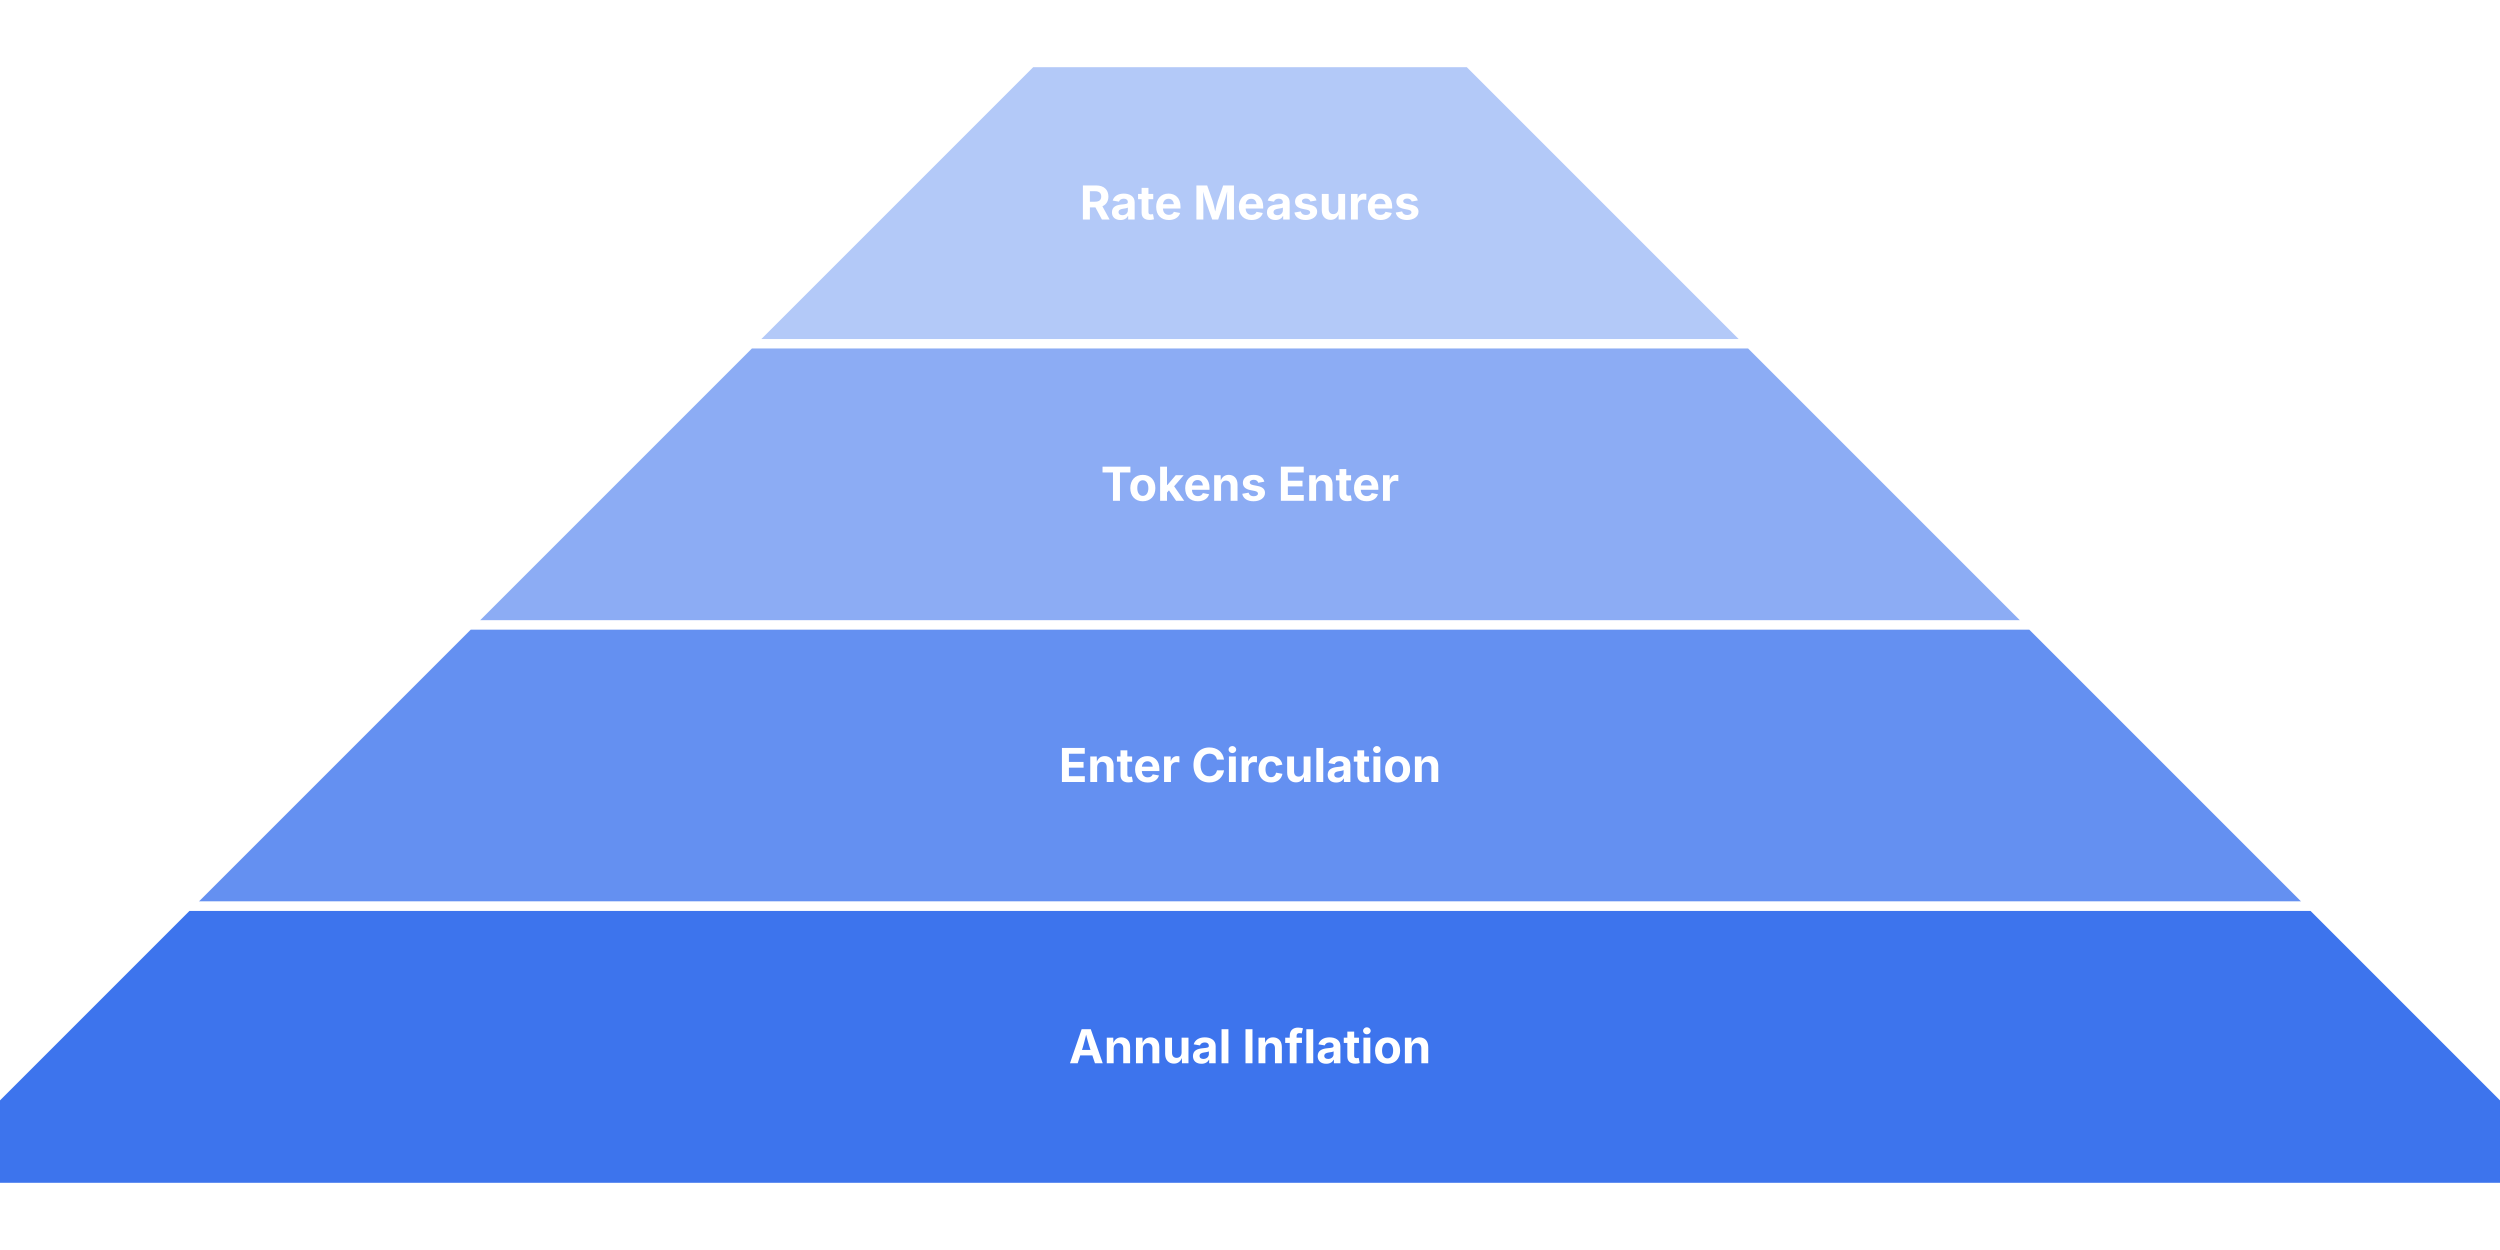
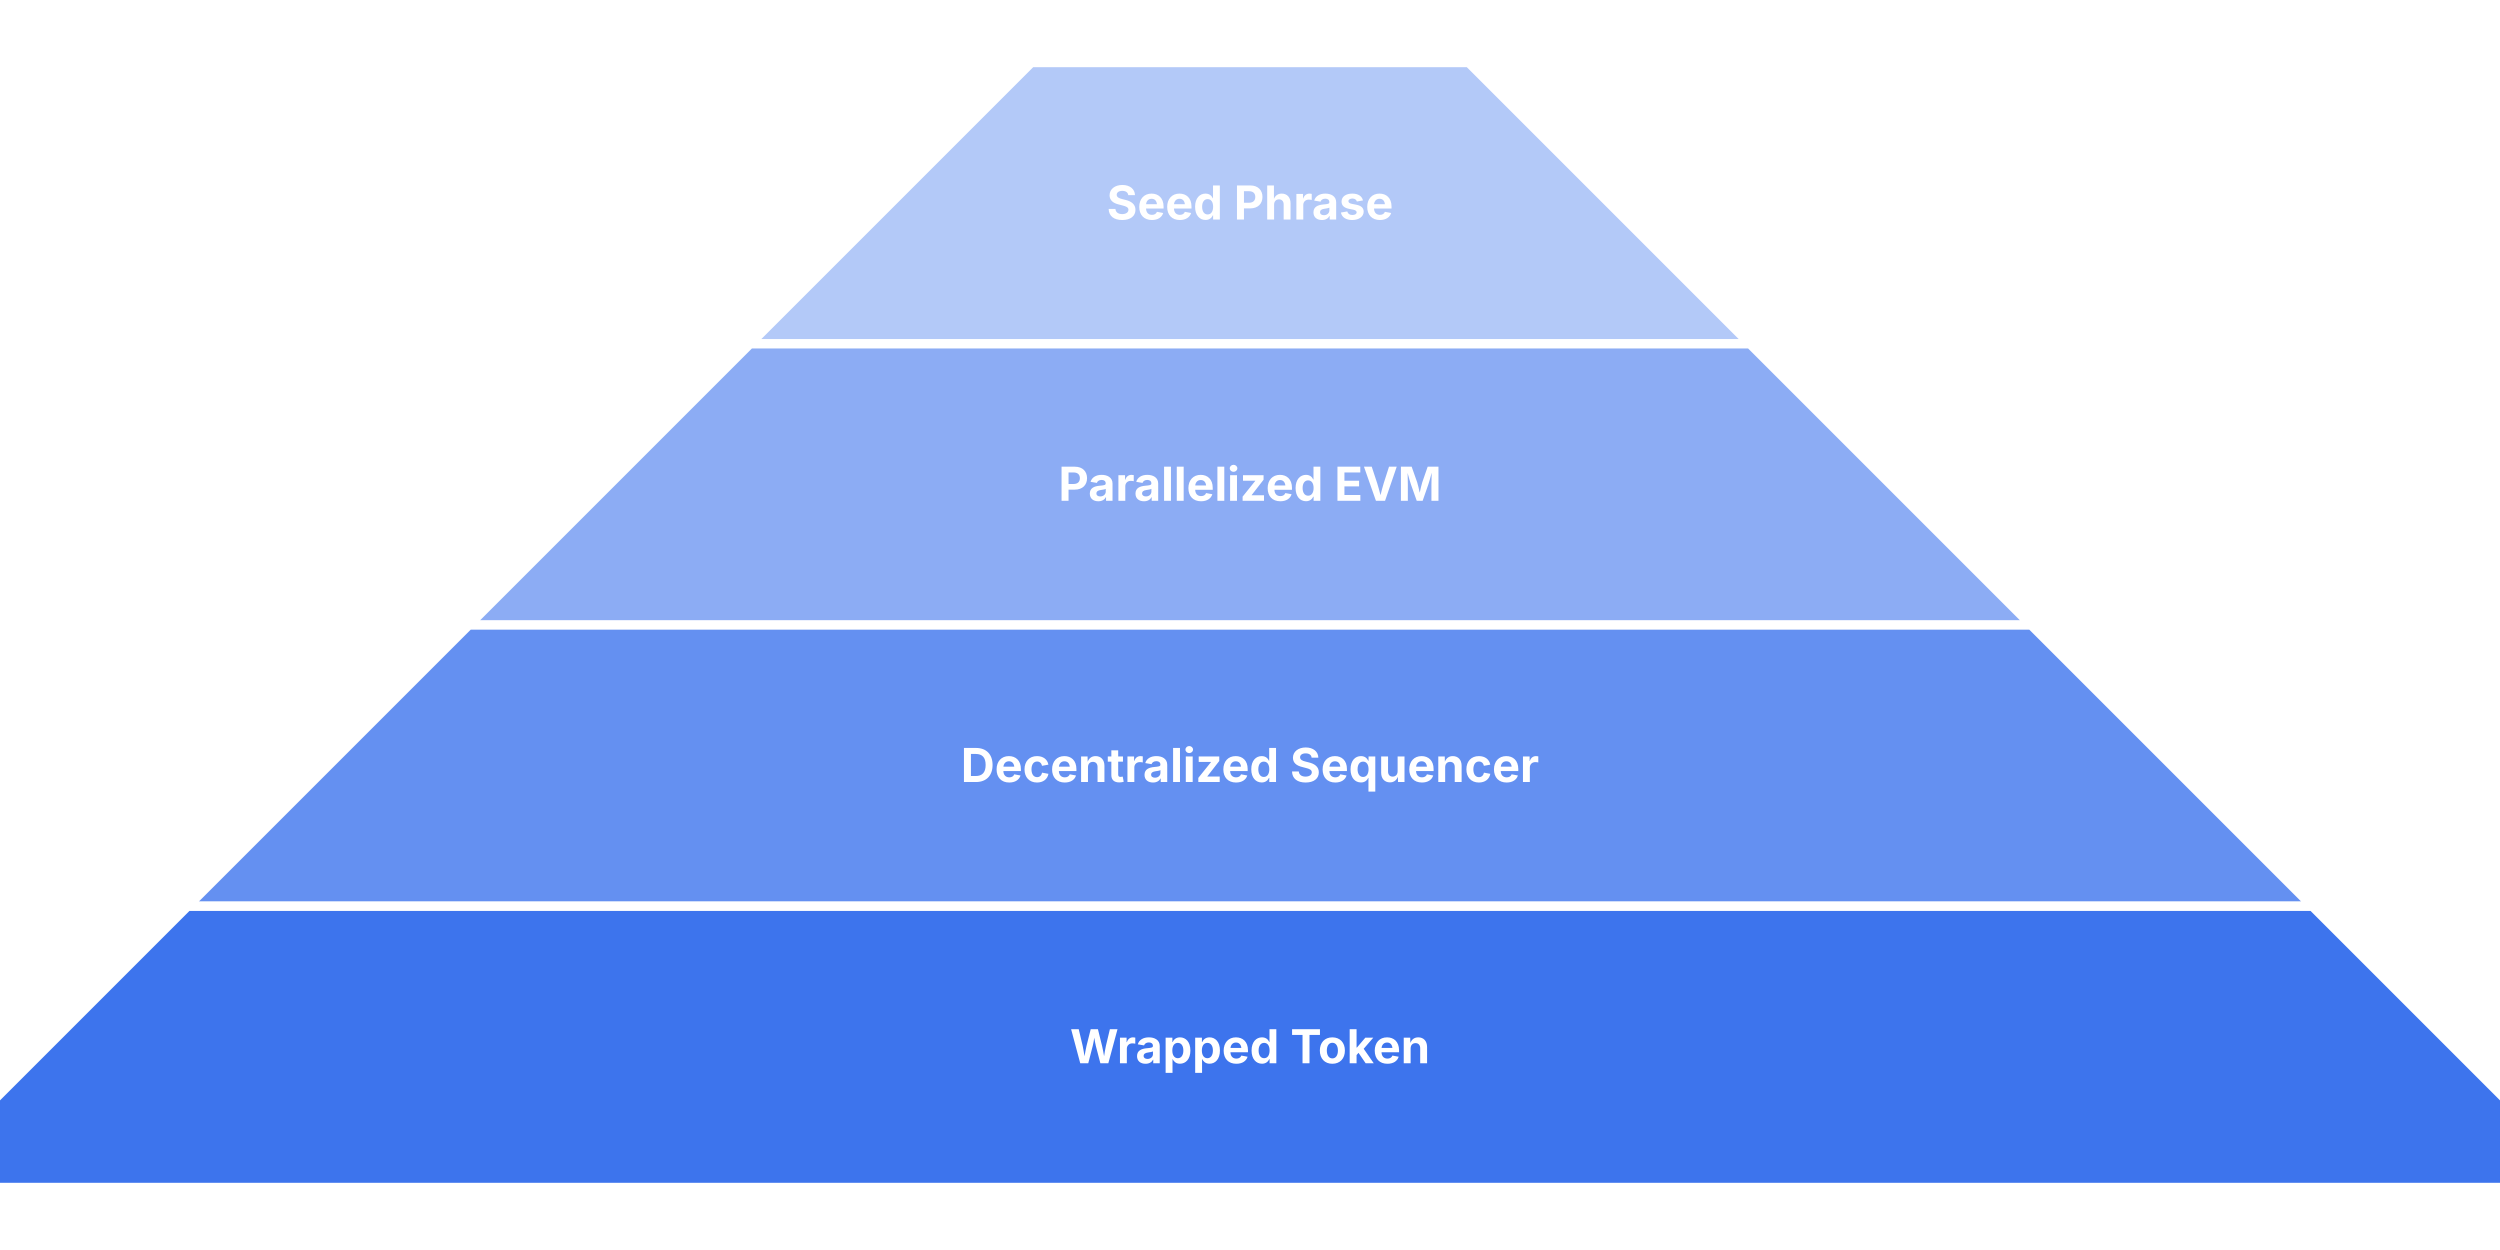
<svg xmlns="http://www.w3.org/2000/svg" viewBox="0 0 800 400" width="800" height="400">
  <rect width="800" height="400" fill="#fff" />
  <polygon points="330,20 470,20 560,110 240,110" fill="#2563eb" opacity="0.35" stroke="#fff" stroke-width="3" />
-   <text x="400" y="70.25" font-family="'Inter',sans-serif" font-weight="700" font-size="15" fill="#fff" text-anchor="middle">Rate Measures</text>
+   <text x="400" y="70.25" font-family="'Inter',sans-serif" font-weight="700" font-size="15" fill="#fff" text-anchor="middle">Seed Phrase</text>
  <polygon points="240,110 560,110 650,200 150,200" fill="#2563eb" opacity="0.53" stroke="#fff" stroke-width="3" />
-   <text x="400" y="160.25" font-family="'Inter',sans-serif" font-weight="700" font-size="15" fill="#fff" text-anchor="middle">Tokens Enter</text>
+   <text x="400" y="160.25" font-family="'Inter',sans-serif" font-weight="700" font-size="15" fill="#fff" text-anchor="middle">Parallelized EVM</text>
  <polygon points="150,200 650,200 740,290 60,290" fill="#2563eb" opacity="0.71" stroke="#fff" stroke-width="3" />
-   <text x="400" y="250.25" font-family="'Inter',sans-serif" font-weight="700" font-size="15" fill="#fff" text-anchor="middle">Enter Circulation</text>
+   <text x="400" y="250.25" font-family="'Inter',sans-serif" font-weight="700" font-size="15" fill="#fff" text-anchor="middle">Decentralized Sequencer</text>
  <polygon points="60,290 740,290 830,380 -30,380" fill="#2563eb" opacity="0.89" stroke="#fff" stroke-width="3" />
-   <text x="400" y="340.25" font-family="'Inter',sans-serif" font-weight="700" font-size="15" fill="#fff" text-anchor="middle">Annual Inflation</text>
+   <text x="400" y="340.25" font-family="'Inter',sans-serif" font-weight="700" font-size="15" fill="#fff" text-anchor="middle">Wrapped Token</text>
</svg>
